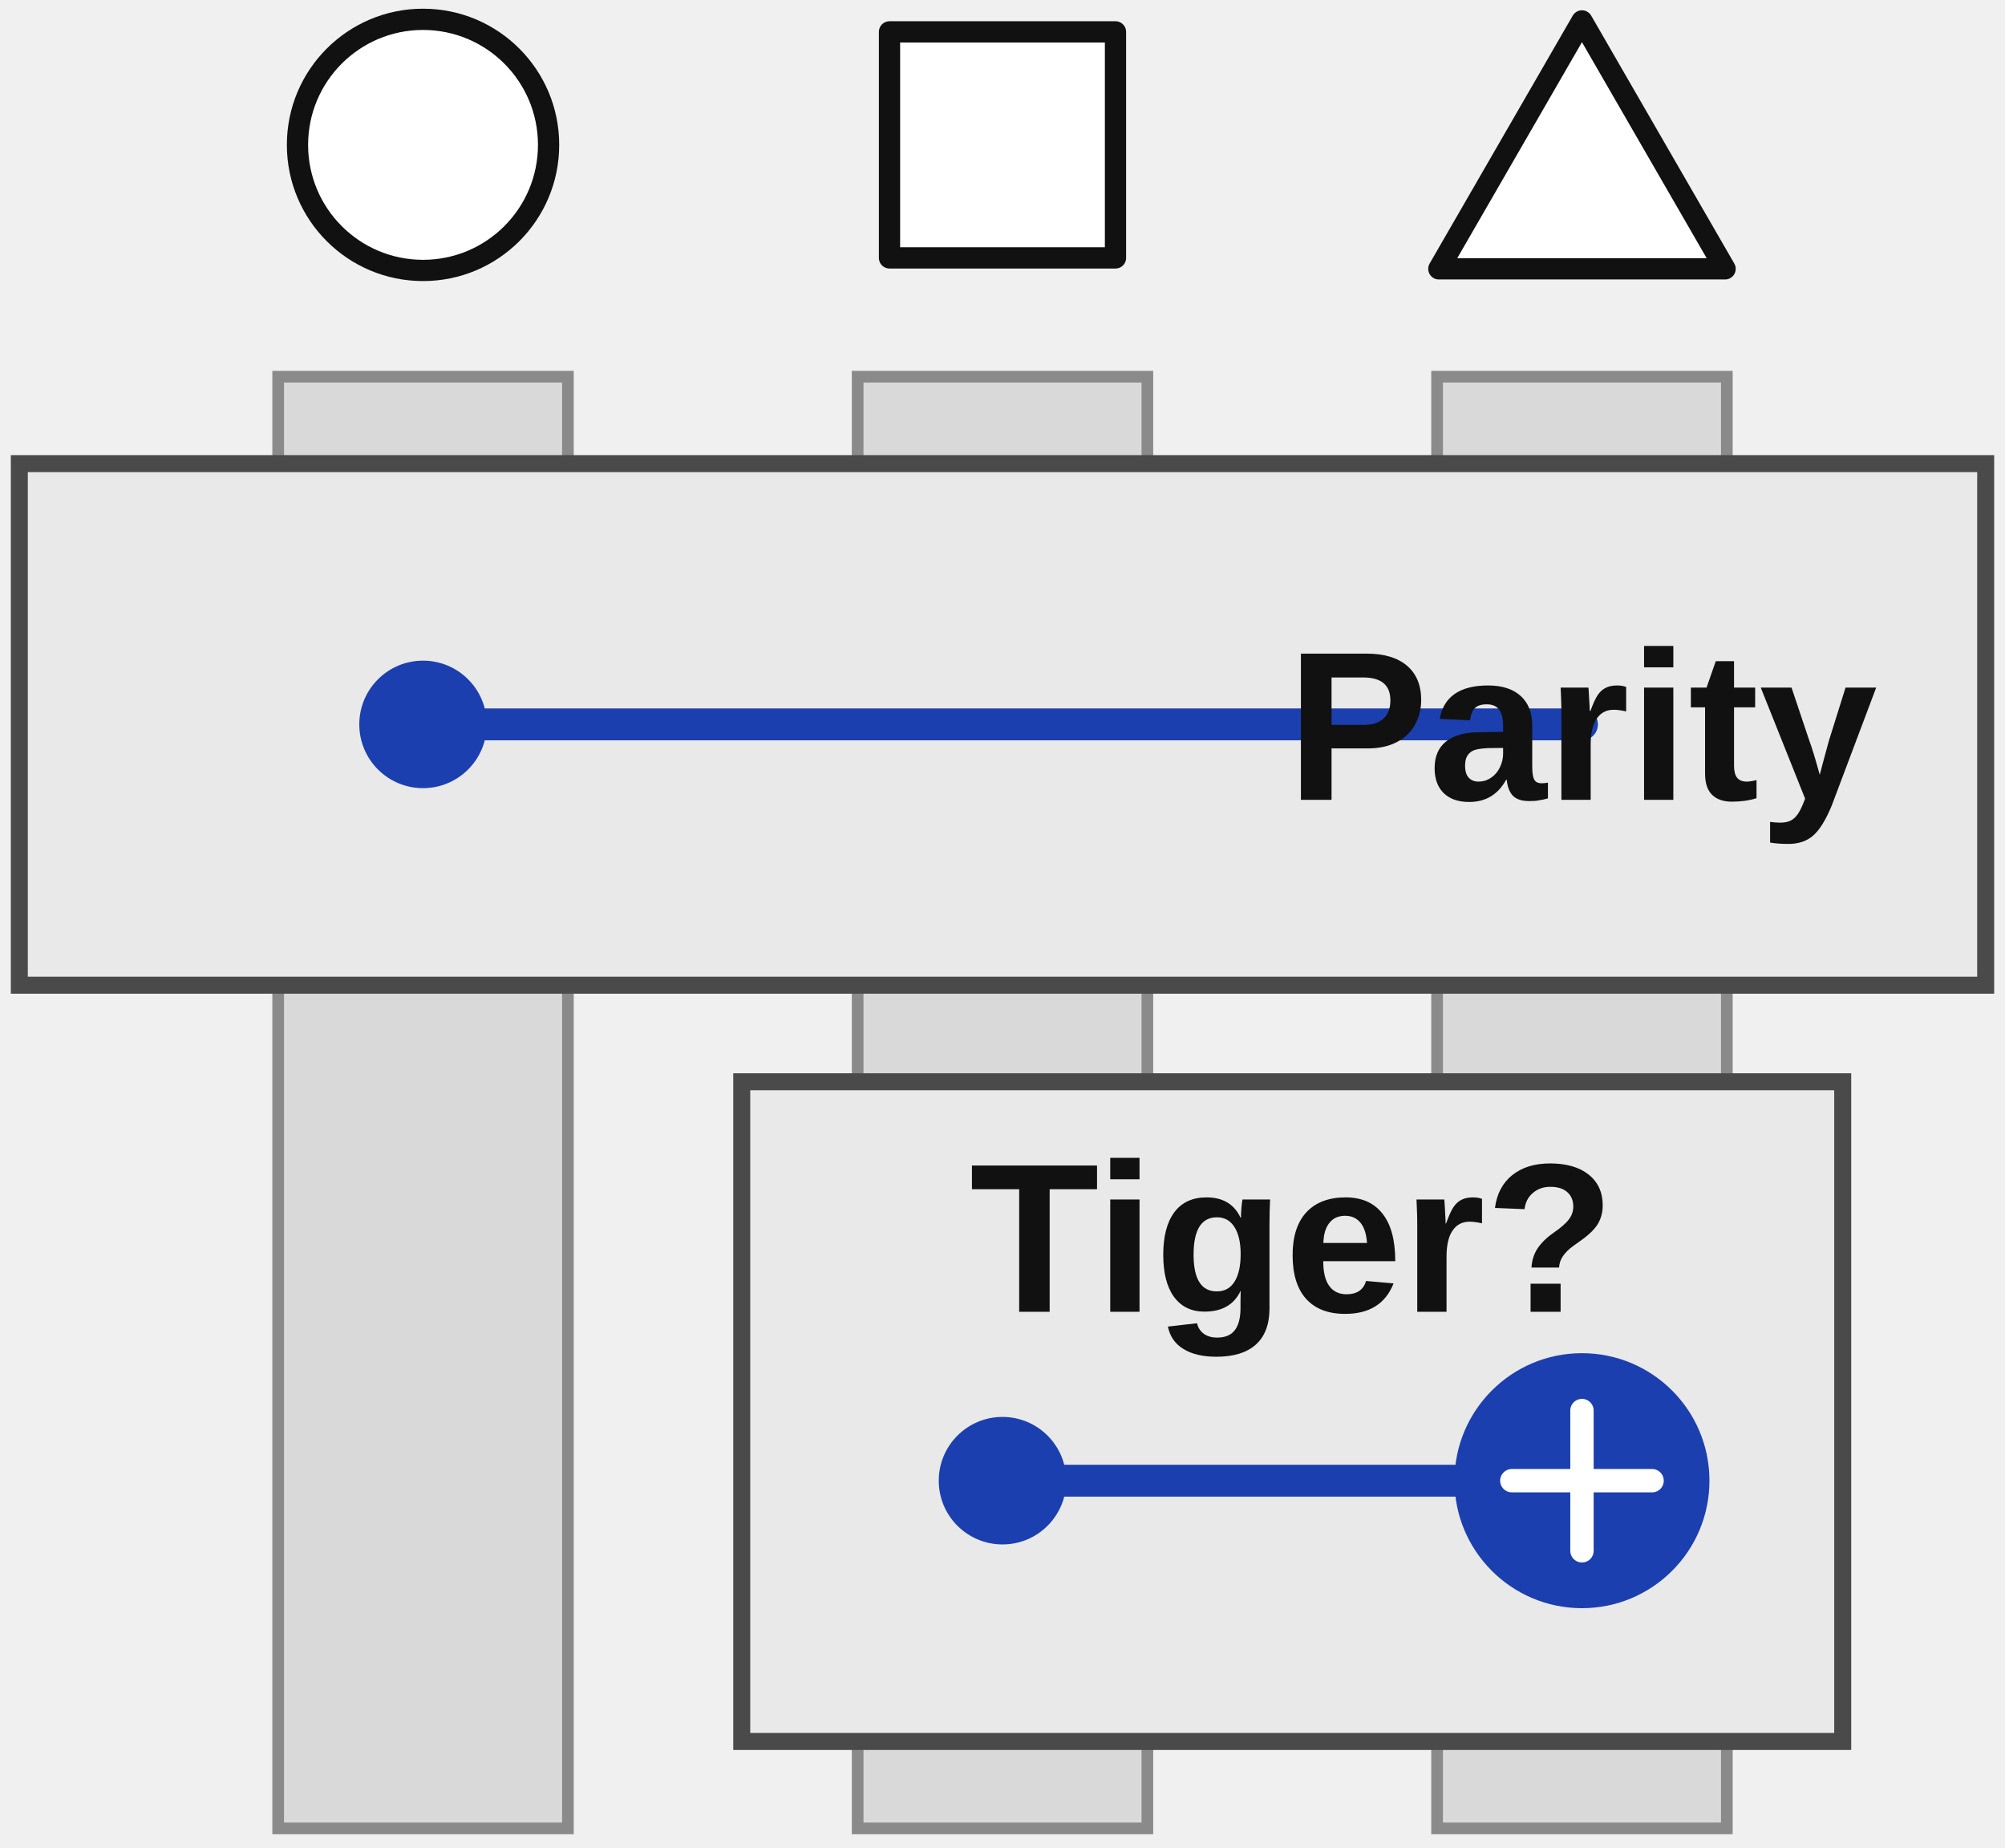
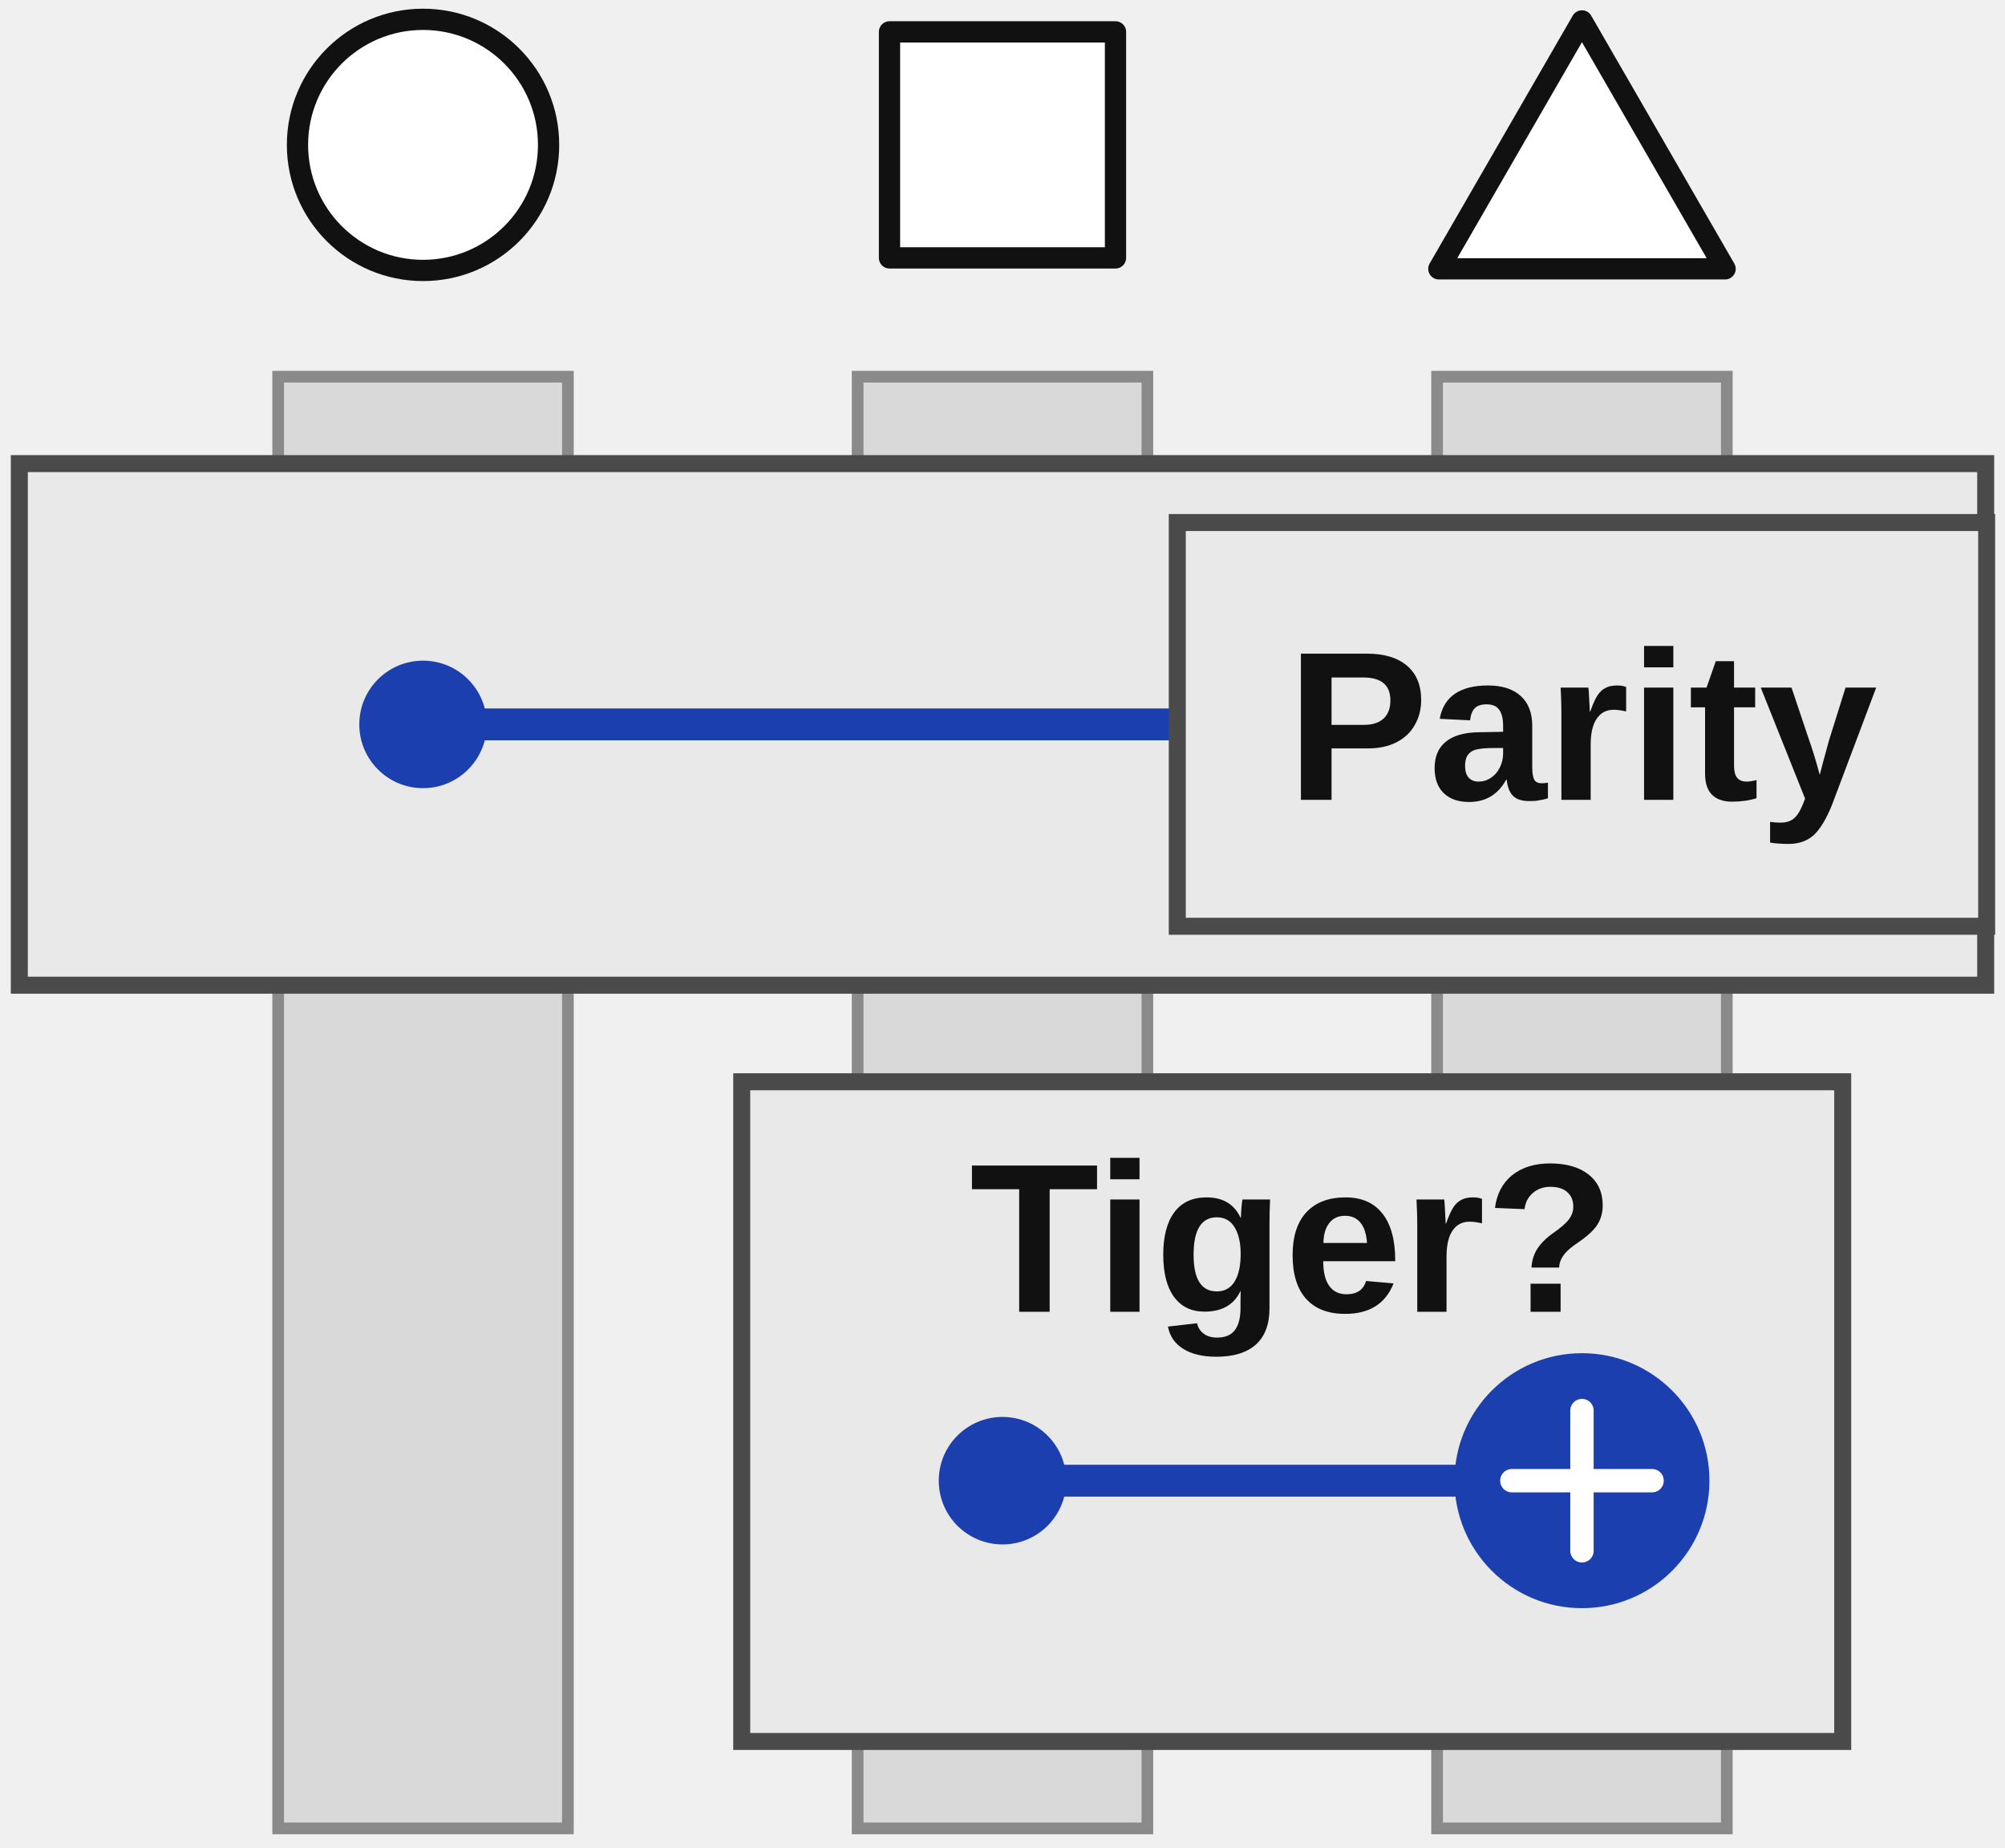
<svg xmlns="http://www.w3.org/2000/svg" viewBox="-43.803 -2 207.606 191.3" width="207.606" height="191.3" shape-rendering="geometricPrecision">
  <g>
    <g data-key="pipe:1:n0">
      <rect x="-15" y="37" width="30" height="9" fill="#d9d9d9" stroke="#8a8a8a" stroke-width="1.21" />
    </g>
    <g data-key="pipe:1:controlled@1-3#0">
      <rect x="-15" y="100" width="30" height="87.3" fill="#d9d9d9" stroke="#8a8a8a" stroke-width="1.21" />
    </g>
    <g data-key="pipe:2:n0">
      <rect x="45" y="37" width="30" height="9" fill="#d9d9d9" stroke="#8a8a8a" stroke-width="1.21" />
    </g>
    <g data-key="pipe:2:controlled@1-3#0">
      <rect x="45" y="100" width="30" height="10" fill="#d9d9d9" stroke="#8a8a8a" stroke-width="1.21" />
    </g>
    <g data-key="pipe:2:controlled@2-3#0">
      <rect x="45" y="178.3" width="30" height="9" fill="#d9d9d9" stroke="#8a8a8a" stroke-width="1.21" />
    </g>
    <g data-key="pipe:3:n0">
      <rect x="105" y="37" width="30" height="9" fill="#d9d9d9" stroke="#8a8a8a" stroke-width="1.21" />
    </g>
    <g data-key="pipe:3:controlled@1-3#0">
      <rect x="105" y="100" width="30" height="10" fill="#d9d9d9" stroke="#8a8a8a" stroke-width="1.21" />
    </g>
    <g data-key="pipe:3:controlled@2-3#0">
      <rect x="105" y="178.3" width="30" height="9" fill="#d9d9d9" stroke="#8a8a8a" stroke-width="1.21" />
    </g>
    <g data-key="controlled@1-3#0">
      <rect x="-41.803" y="46" width="203.606" height="54" fill="#e9e9e9" stroke="#4a4a4a" stroke-width="1.76" />
    </g>
    <g data-key="controlled@2-3#0">
      <rect x="33" y="110" width="114" height="68.3" fill="#e9e9e9" stroke="#4a4a4a" stroke-width="1.76" />
    </g>
    <g transform="translate(0 13)">
      <path d="M-13 0A13 13 0 1 0 13 0A13 13 0 1 0 -13 0Z" fill="#ffffff" stroke="#111111" stroke-width="2.2" stroke-linejoin="round" />
    </g>
    <g transform="translate(60 13)">
      <path d="M-11.7 -11.7L11.7 -11.7L11.7 11.7L-11.7 11.7Z" fill="#ffffff" stroke="#111111" stroke-width="2.2" stroke-linejoin="round" />
    </g>
    <g transform="translate(120 13)">
      <path d="M0 -12.834L14.82 12.834L-14.82 12.834Z" fill="#ffffff" stroke="#111111" stroke-width="2.2" stroke-linejoin="round" />
    </g>
    <g data-key="controlled@1-3#0">
-       <line x1="0" y1="73" x2="120" y2="73" stroke="#1b3fae" stroke-width="3.3" stroke-linecap="round" />
+       <line x1="0" y1="73" x2="78.097" y2="73" stroke="#1b3fae" stroke-width="3.3" stroke-linecap="round" />
    </g>
    <g data-key="controlled@1-3#0">
      <circle cx="0" cy="73" r="6.6" fill="#1b3fae" />
    </g>
    <g data-key="controlled@1-3#0">
+       <rect x="78.097" y="52.1" width="83.806" height="41.8" fill="#e9e9e9" stroke="#4a4a4a" stroke-width="1.76" />
      <text x="120" y="80.81" text-anchor="middle" font-family="ui-sans-serif, system-ui, -apple-system, 'Helvetica Neue', Arial, sans-serif" font-size="22" font-weight="600" fill="#111111">Parity</text>
    </g>
    <g data-key="controlled@2-3#0">
      <line x1="60" y1="151.3" x2="120" y2="151.3" stroke="#1b3fae" stroke-width="3.3" stroke-linecap="round" />
    </g>
    <g data-key="controlled@2-3#0">
      <circle cx="60" cy="151.3" r="6.6" fill="#1b3fae" />
    </g>
    <g data-key="controlled@2-3#0">
      <circle cx="120" cy="151.3" r="13.2" fill="#1b3fae" />
      <line x1="112.74" y1="151.3" x2="127.26" y2="151.3" stroke="#ffffff" stroke-width="2.42" stroke-linecap="round" />
      <line x1="120" y1="144.04" x2="120" y2="158.56" stroke="#ffffff" stroke-width="2.42" stroke-linecap="round" />
    </g>
    <g data-key="controlled@2-3#0">
      <text x="90" y="133.81" text-anchor="middle" font-family="ui-sans-serif, system-ui, -apple-system, 'Helvetica Neue', Arial, sans-serif" font-size="22" font-weight="600" fill="#111111">Tiger?</text>
    </g>
  </g>
</svg>
